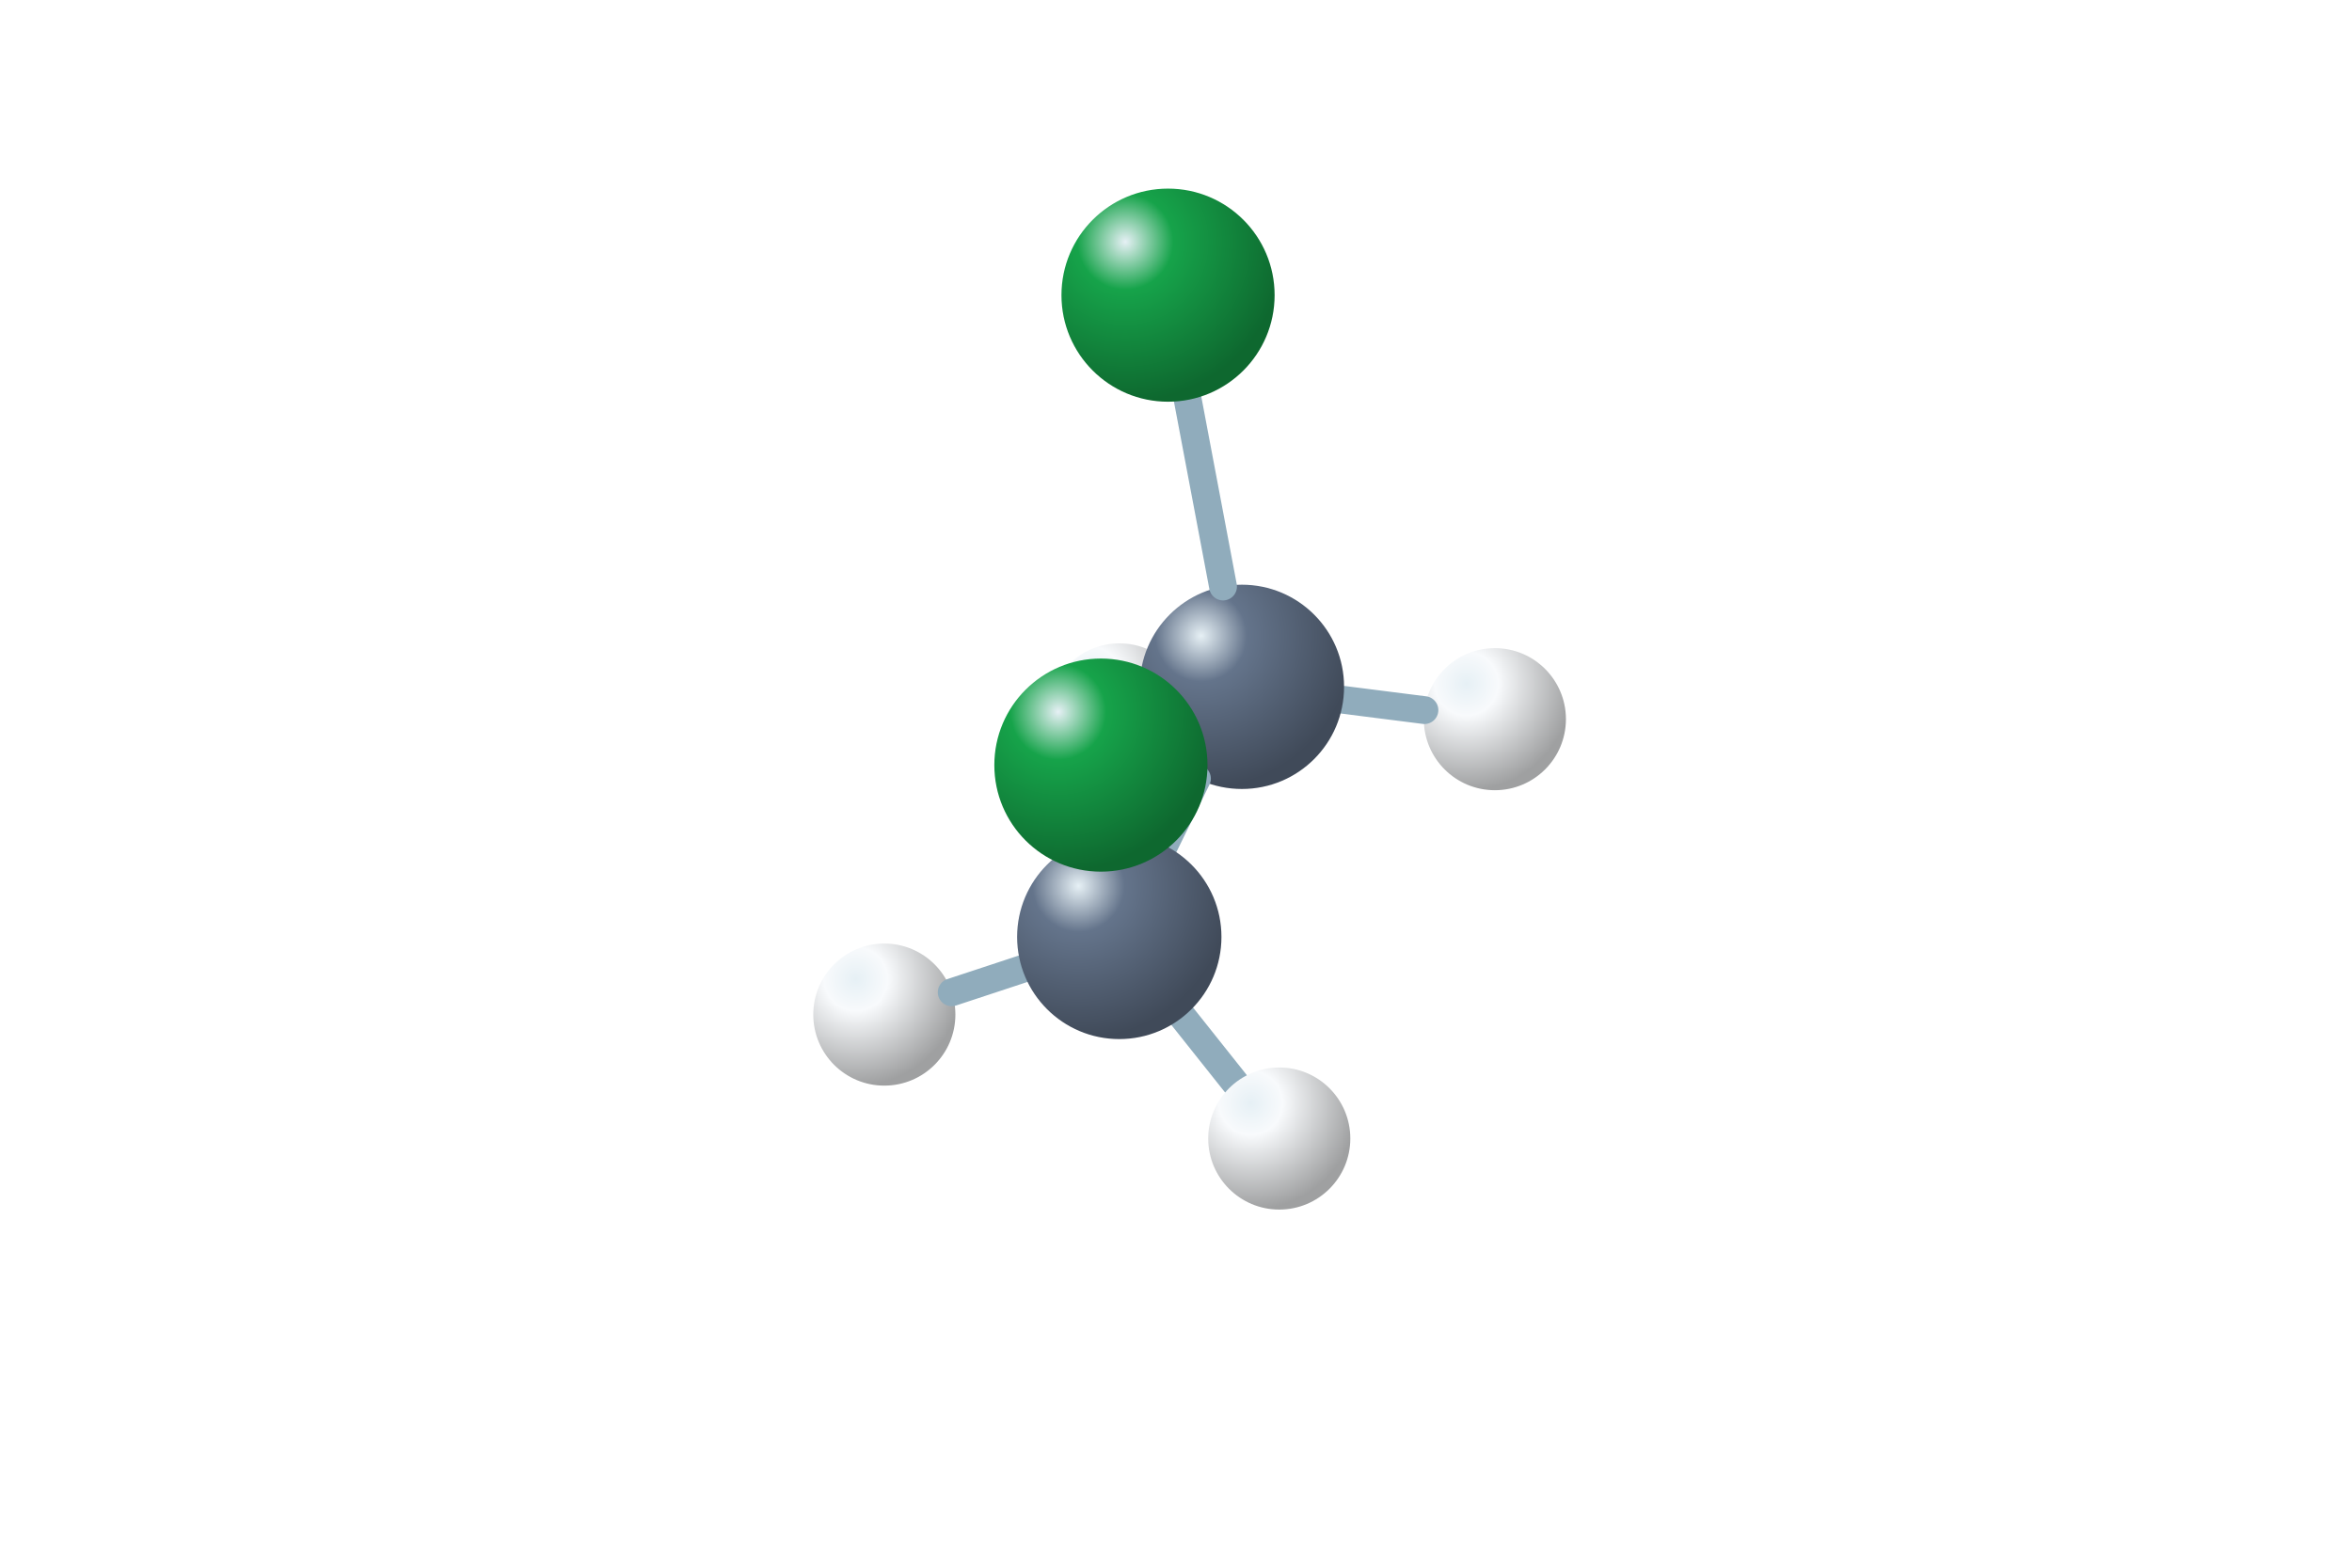
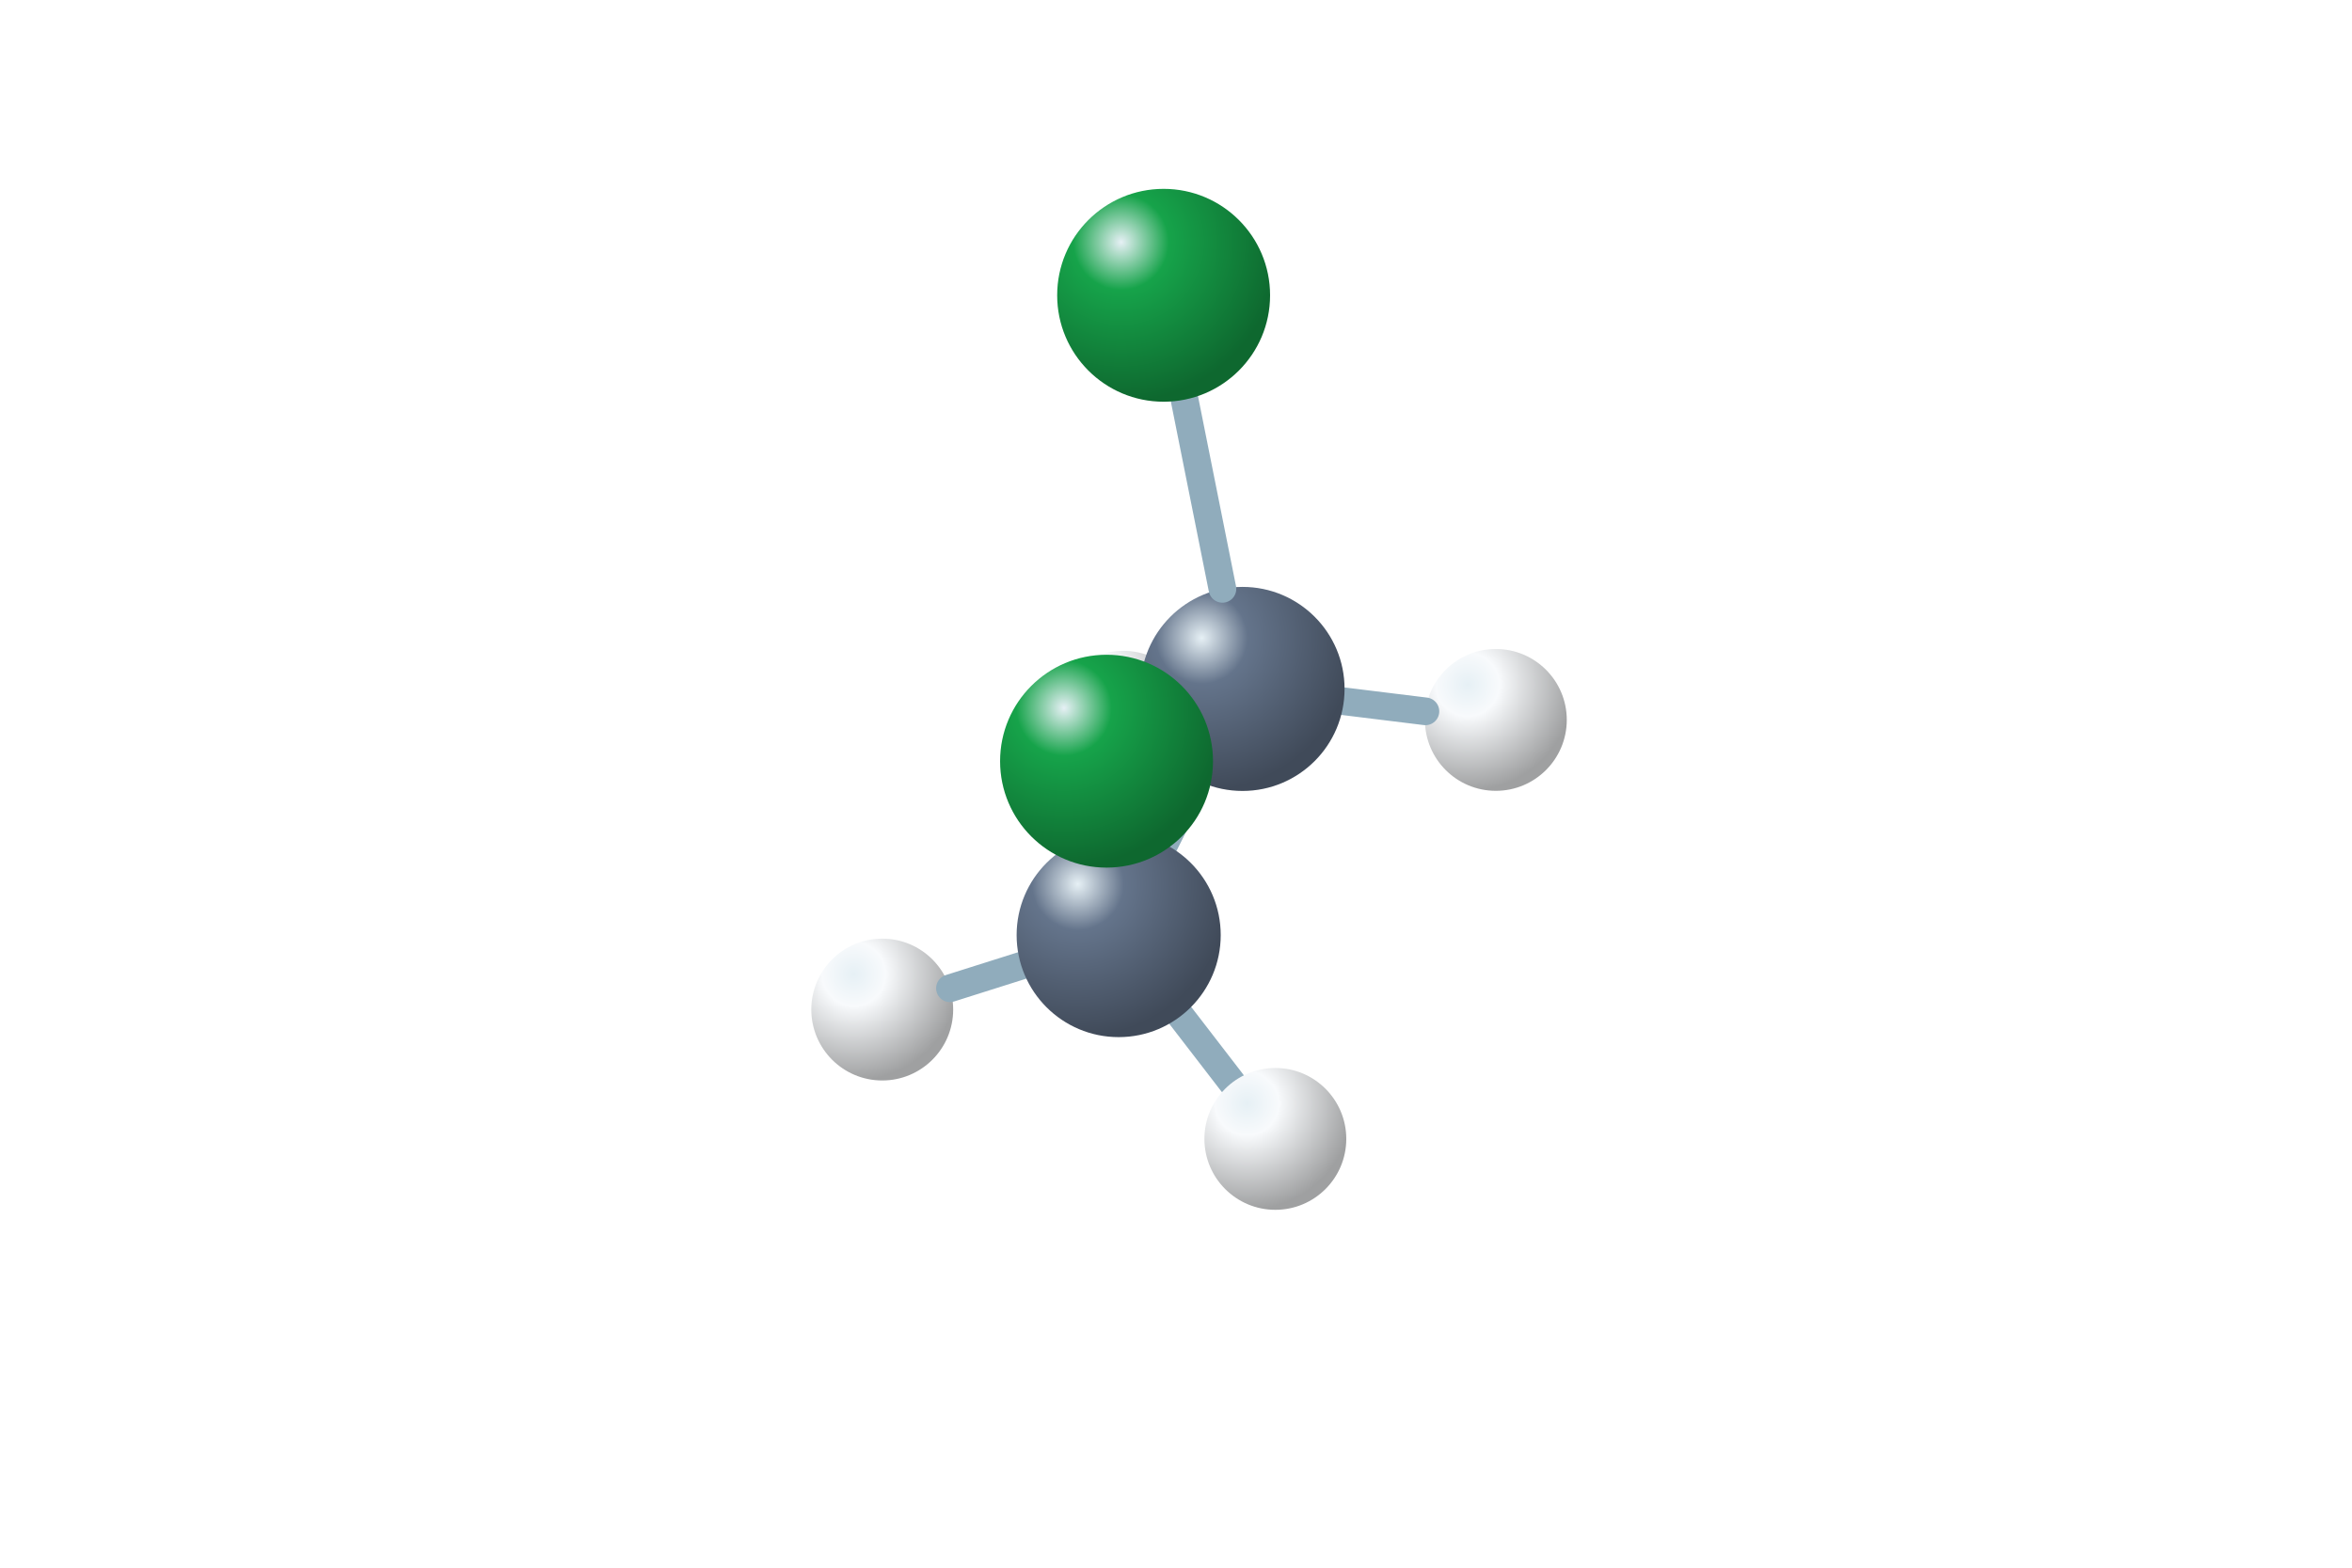
<svg xmlns="http://www.w3.org/2000/svg" viewBox="0 0 192 128">
  <defs>
    <radialGradient id="C" cx="30%" cy="25%" r="75%">
      <stop stop-color="#e6f0f5" />
      <stop offset=".3" stop-color="#64748b" />
      <stop offset="1" stop-color="#404a59" />
    </radialGradient>
    <radialGradient id="Cl" cx="30%" cy="25%" r="75%">
      <stop stop-color="#e6f0f5" />
      <stop offset=".3" stop-color="#16a34a" />
      <stop offset="1" stop-color="#0e682f" />
    </radialGradient>
    <radialGradient id="H" cx="30%" cy="25%" r="75%">
      <stop stop-color="#e6f0f5" />
      <stop offset=".3" stop-color="#f8fafc" />
      <stop offset="1" stop-color="#9fa0a1" />
    </radialGradient>
  </defs>
-   <circle cx="91.38" cy="58.33" r="5.8" fill="url(#H)" />
-   <circle cx="122.03" cy="58.72" r="5.8" fill="url(#H)" />
-   <path d="M109.66 57.14L116.28 57.98" stroke="#90acbc" stroke-width="2.27" stroke-linecap="round" />
-   <circle cx="101.38" cy="56.08" r="8.34" fill="url(#C)" />
-   <path d="M99.84 47.89L96.96 32.65" stroke="#90acbc" stroke-width="2.27" stroke-linecap="round" />
-   <path d="M95.04 69.02L97.71 63.57" stroke="#90acbc" stroke-width="2.27" stroke-linecap="round" />
-   <circle cx="95.35" cy="24.1" r="8.7" fill="url(#Cl)" />
-   <circle cx="72.19" cy="82.84" r="5.8" fill="url(#H)" />
-   <path d="M83.45 79.12L77.69 81.02" stroke="#90acbc" stroke-width="2.27" stroke-linecap="round" />
-   <path d="M96.55 83.03L100.83 88.41" stroke="#90acbc" stroke-width="2.27" stroke-linecap="round" />
-   <circle cx="91.37" cy="76.5" r="8.34" fill="url(#C)" />
-   <circle cx="104.43" cy="92.96" r="5.8" fill="url(#H)" />
-   <circle cx="89.87" cy="62.47" r="8.7" fill="url(#Cl)" />
+   <circle cx="91.7" cy="58.93" r="5.79" fill="url(#H)" />
+   <circle cx="122.11" cy="58.78" r="5.79" fill="url(#H)" />
+   <path d="M109.7 57.26L116.36 58.08" stroke="#90acbc" stroke-width="2.26" stroke-linecap="round" />
+   <circle cx="101.43" cy="56.25" r="8.33" fill="url(#C)" />
+   <path d="M99.79 48.08L96.7 32.63" stroke="#90acbc" stroke-width="2.26" stroke-linecap="round" />
+   <path d="M95.06 68.91L97.69 63.69" stroke="#90acbc" stroke-width="2.26" stroke-linecap="round" />
+   <circle cx="94.99" cy="24.11" r="8.69" fill="url(#Cl)" />
+   <circle cx="72.02" cy="82.43" r="5.79" fill="url(#H)" />
+   <path d="M83.37 78.85L77.55 80.69" stroke="#90acbc" stroke-width="2.26" stroke-linecap="round" />
+   <path d="M96.39 82.96L100.58 88.4" stroke="#90acbc" stroke-width="2.26" stroke-linecap="round" />
+   <circle cx="91.32" cy="76.35" r="8.33" fill="url(#C)" />
+   <circle cx="104.11" cy="92.99" r="5.79" fill="url(#H)" />
+   <circle cx="90.33" cy="62.15" r="8.69" fill="url(#Cl)" />
</svg>
